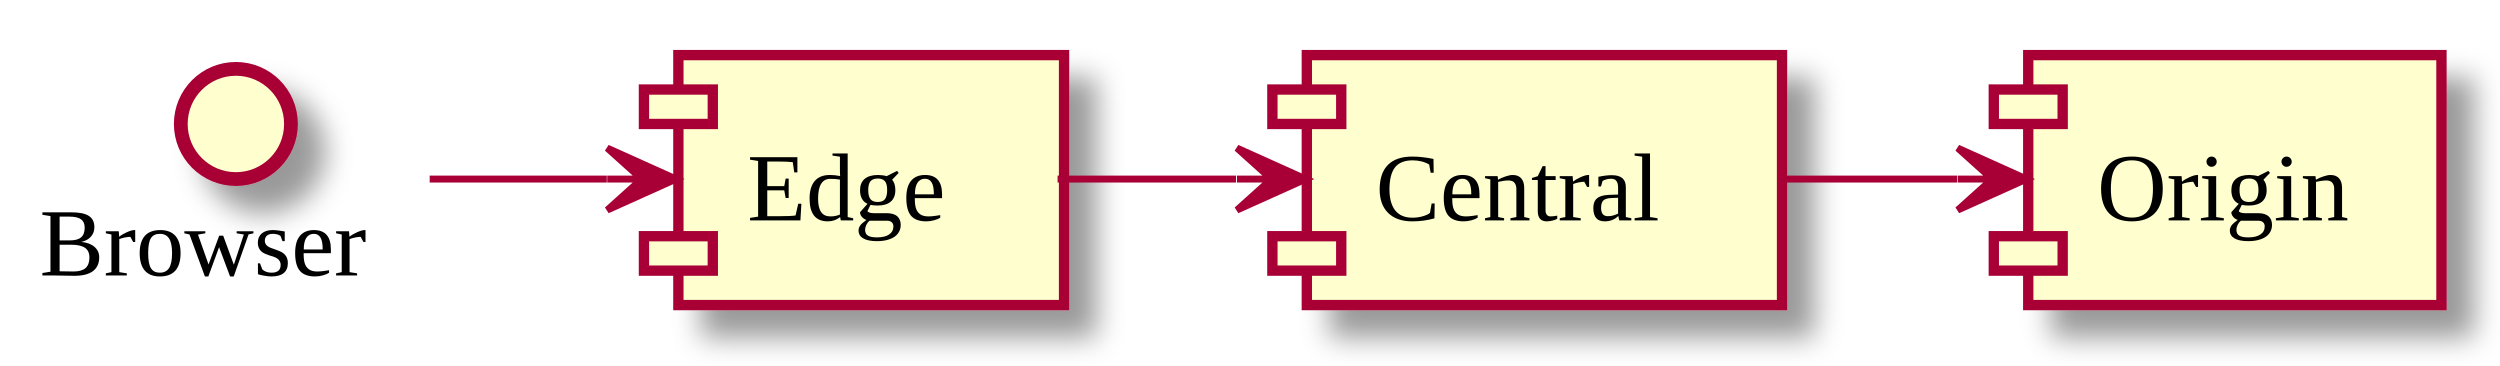
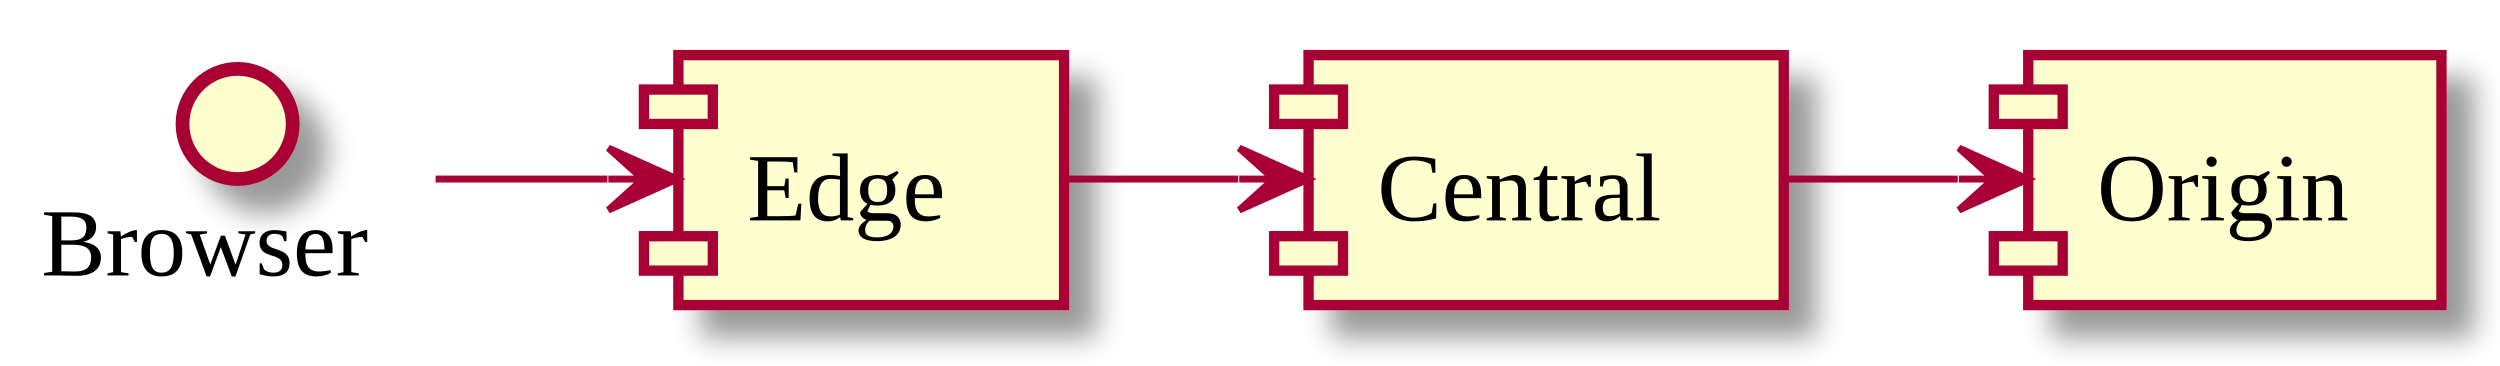
<svg xmlns="http://www.w3.org/2000/svg" height="53pt" style="width:363px;height:53px;" version="1.1" viewBox="0 0 363 53" width="363pt">
  <defs>
    <filter height="300%" id="f1" width="300%" x="-1" y="-1">
      <feGaussianBlur result="blurOut" stdDeviation="2" />
      <feColorMatrix in="blurOut" result="blurOut2" type="matrix" values="0 0 0 0 0 0 0 0 0 0 0 0 0 0 0 0 0 0 .4 0" />
      <feOffset dx="4" dy="4" in="blurOut2" result="blurOut3" />
      <feBlend in="SourceGraphic" in2="blurOut3" mode="normal" />
    </filter>
  </defs>
  <g>
-     <ellipse cx="34.25" cy="18.0" fill="#FEFECE" filter="url(#f1)" rx="8.0" ry="8.0" style="stroke: #A80036; stroke-width: 2.0;" />
-     <text fill="#000000" font-size="14" lengthAdjust="spacingAndGlyphs" textLength="57.0" x="5.75" y="40.0">Browser</text>
+     <ellipse cx="34.5" cy="18.0" fill="#FEFECE" filter="url(#f1)" rx="8.0" ry="8.0" style="stroke: #A80036; stroke-width: 2.0;" />
+     <text fill="#000000" font-size="14" lengthAdjust="spacingAndGlyphs" textLength="57.0" x="6.0" y="40.0">Browser</text>
    <rect fill="#FEFECE" filter="url(#f1)" height="36.297" style="stroke: #A80036; stroke-width: 1.5;" width="56.0" x="98.5" y="8.0" />
    <rect fill="#FEFECE" height="5.0" style="stroke: #A80036; stroke-width: 1.5;" width="10.0" x="93.5" y="13.0" />
    <rect fill="#FEFECE" height="5.0" style="stroke: #A80036; stroke-width: 1.5;" width="10.0" x="93.5" y="34.297" />
    <text fill="#000000" font-size="14" lengthAdjust="spacingAndGlyphs" textLength="36.0" x="108.5" y="32.0">Edge</text>
-     <rect fill="#FEFECE" filter="url(#f1)" height="36.297" style="stroke: #A80036; stroke-width: 1.5;" width="69.0" x="189.75" y="8.0" />
-     <rect fill="#FEFECE" height="5.0" style="stroke: #A80036; stroke-width: 1.5;" width="10.0" x="184.75" y="13.0" />
-     <rect fill="#FEFECE" height="5.0" style="stroke: #A80036; stroke-width: 1.5;" width="10.0" x="184.75" y="34.297" />
-     <text fill="#000000" font-size="14" lengthAdjust="spacingAndGlyphs" textLength="49.0" x="199.75" y="32.0">Central</text>
+     <rect fill="#FEFECE" filter="url(#f1)" height="36.297" style="stroke: #A80036; stroke-width: 1.5;" width="69.0" x="190.0" y="8.0" />
+     <rect fill="#FEFECE" height="5.0" style="stroke: #A80036; stroke-width: 1.5;" width="10.0" x="185.0" y="13.0" />
+     <rect fill="#FEFECE" height="5.0" style="stroke: #A80036; stroke-width: 1.5;" width="10.0" x="185.0" y="34.297" />
+     <text fill="#000000" font-size="14" lengthAdjust="spacingAndGlyphs" textLength="49.0" x="200.0" y="32.0">Central</text>
    <rect fill="#FEFECE" filter="url(#f1)" height="36.297" style="stroke: #A80036; stroke-width: 1.5;" width="60.0" x="294.5" y="8.0" />
    <rect fill="#FEFECE" height="5.0" style="stroke: #A80036; stroke-width: 1.5;" width="10.0" x="289.5" y="13.0" />
    <rect fill="#FEFECE" height="5.0" style="stroke: #A80036; stroke-width: 1.5;" width="10.0" x="289.5" y="34.297" />
    <text fill="#000000" font-size="14" lengthAdjust="spacingAndGlyphs" textLength="40.0" x="304.5" y="32.0">Origin</text>
-     <path d="M62.391,26 C70.963,26 79.535,26 88.108,26 " fill="none" style="stroke: #A80036; stroke-width: 1.0;" />
-     <polygon fill="#A80036" points="98.171,26.0,88.171,21.5,93.171,26.0,88.171,26,88.171,26,88.171,26,93.171,26.0,88.171,30.5,98.171,26.0,98.171,26.0" style="stroke: #A80036; stroke-width: 1.0;" />
-     <path d="M153.562,26 C162.198,26 170.834,26 179.469,26 " fill="none" style="stroke: #A80036; stroke-width: 1.0;" />
-     <polygon fill="#A80036" points="189.607,26.0,179.607,21.5,184.607,26.0,179.607,26,179.607,26,179.607,26,184.607,26.0,179.607,30.5,189.607,26.0,189.607,26.0" style="stroke: #A80036; stroke-width: 1.0;" />
-     <path d="M258.375,26 C266.973,26 275.572,26 284.17,26 " fill="none" style="stroke: #A80036; stroke-width: 1.0;" />
-     <polygon fill="#A80036" points="294.264,26.0,284.264,21.5,289.264,26.0,284.264,26,284.264,26,284.264,26,289.264,26.0,284.264,30.5,294.264,26.0,294.264,26.0" style="stroke: #A80036; stroke-width: 1.0;" />
+     <path d="M63.25,26 C71.564,26 79.878,26 88.192,26 " fill="none" style="stroke: #A80036; stroke-width: 1.0;" />
+     <polygon fill="#A80036" points="98.334,26.0,88.334,21.5,93.334,26.0,88.334,26,88.334,26,88.334,26,93.334,26.0,88.334,30.5,98.334,26.0,98.334,26.0" style="stroke: #A80036; stroke-width: 1.0;" />
+     <path d="M154.828,26 C163.148,26 171.468,26 179.788,26 " fill="none" style="stroke: #A80036; stroke-width: 1.0;" />
+     <polygon fill="#A80036" points="189.936,26.0,179.936,21.5,184.936,26.0,179.936,26,179.936,26,179.936,26,184.936,26.0,179.936,30.5,189.936,26.0,189.936,26.0" style="stroke: #A80036; stroke-width: 1.0;" />
+     <path d="M259.266,26 C267.599,26 275.933,26 284.266,26 " fill="none" style="stroke: #A80036; stroke-width: 1.0;" />
+     <polygon fill="#A80036" points="294.431,26.0,284.431,21.5,289.431,26.0,284.431,26,284.431,26,284.431,26,289.431,26.0,284.431,30.5,294.431,26.0,294.431,26.0" style="stroke: #A80036; stroke-width: 1.0;" />
  </g>
</svg>
